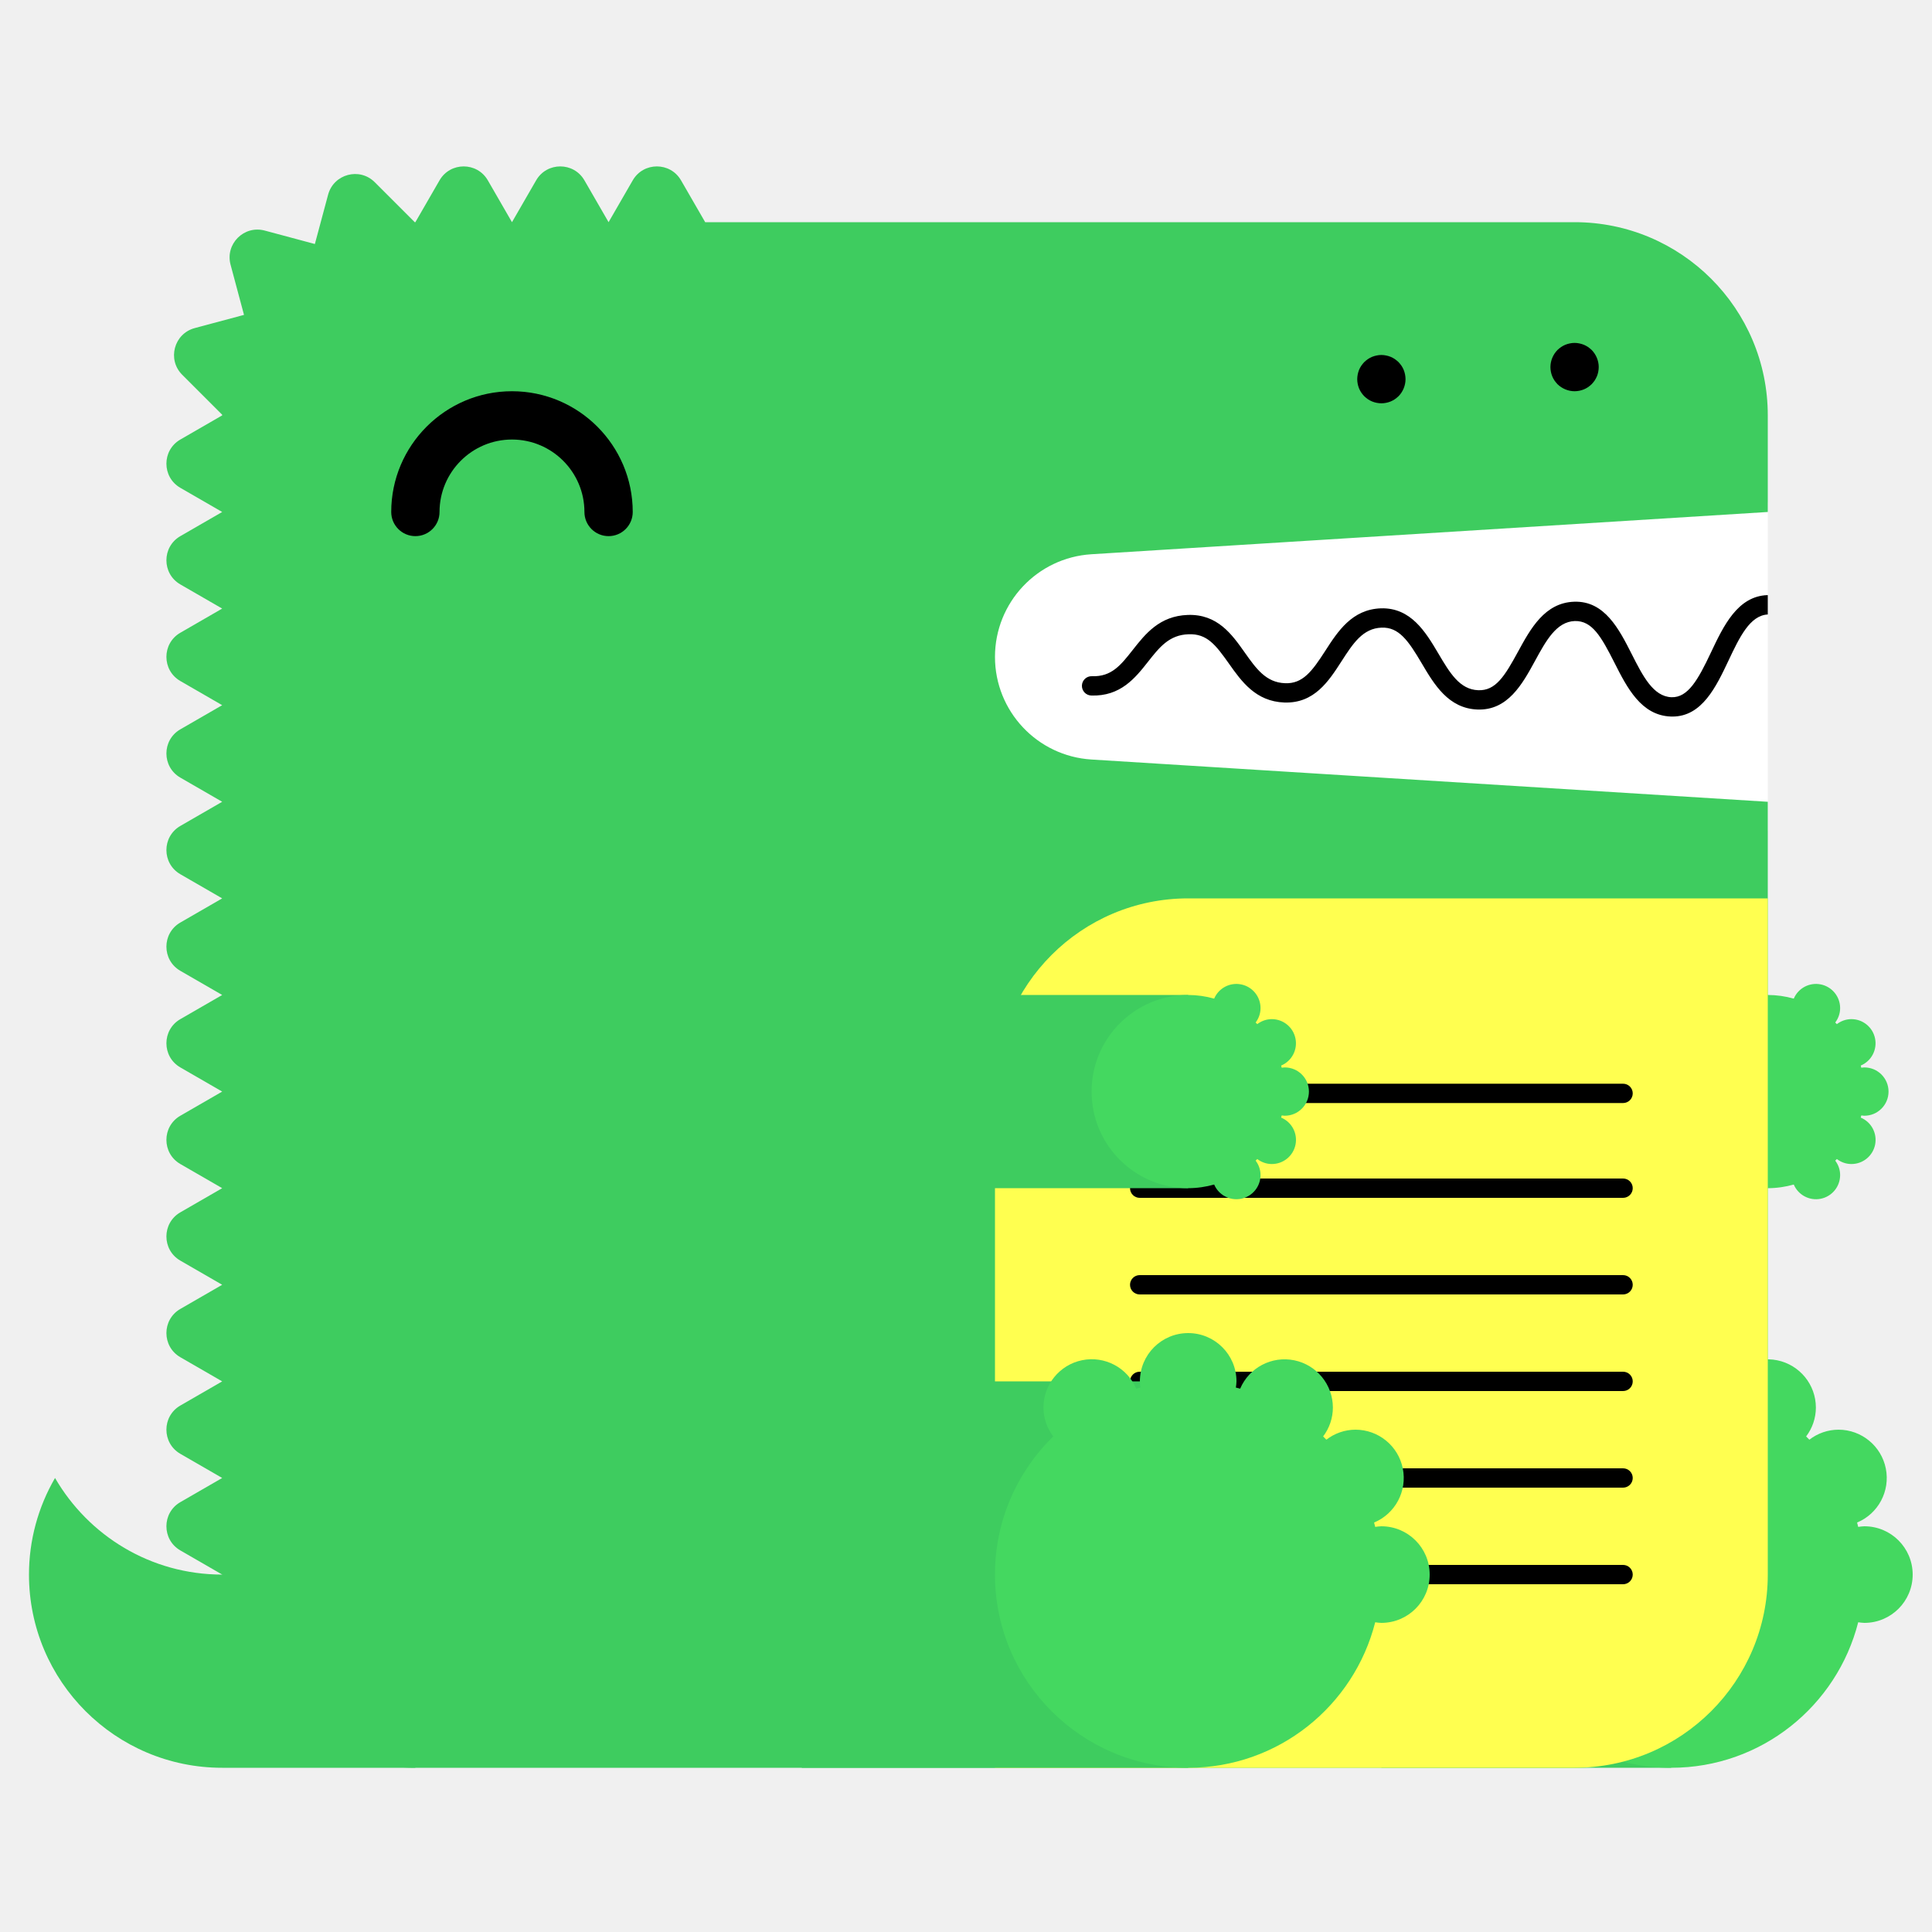
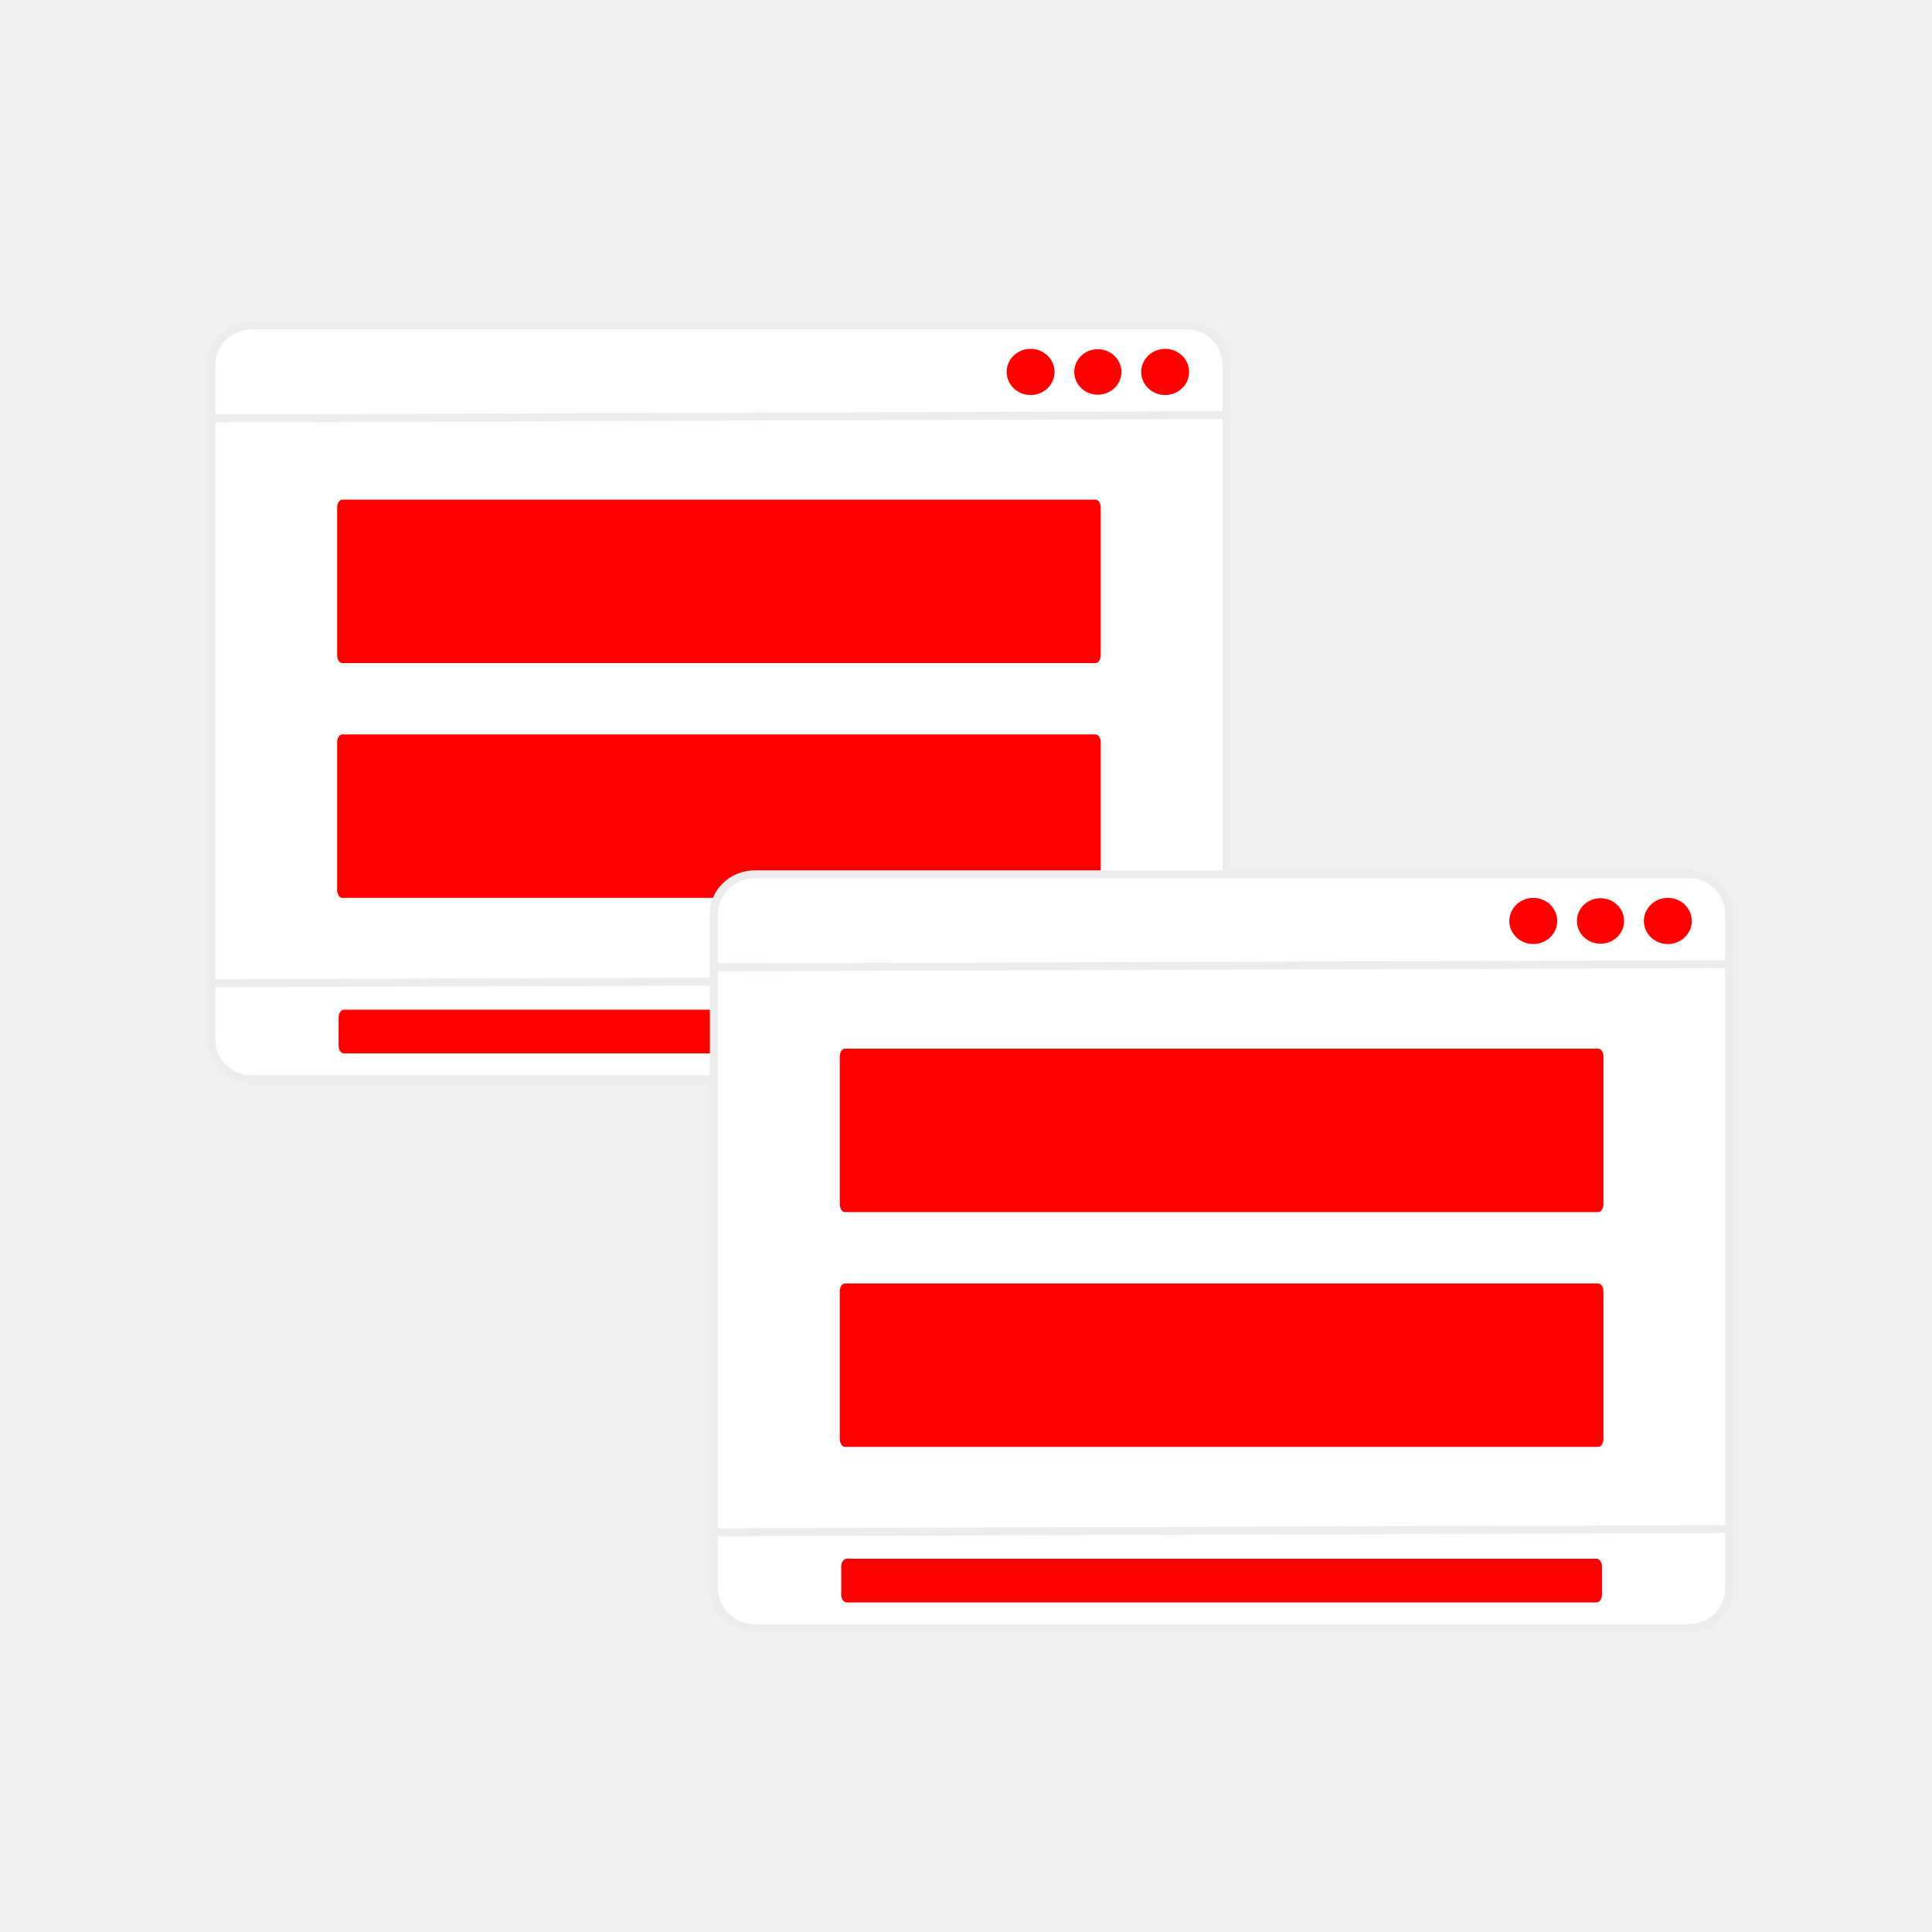
- <svg xmlns="http://www.w3.org/2000/svg" width="200" height="200" viewBox="0 0 200 200">
-   <g fill="none" fill-rule="evenodd">
-     <path fill="#FFF" d="M99 52h84v34H99z" />
-     <path d="M23 163c-7.398 0-13.843-4.027-17.303-10A19.886 19.886 0 0 0 3 163c0 11.046 8.954 20 20 20h20v-20H23z" fill="#3ECC5F" />
-     <path d="M112.98 57.376L183 53V43c0-11.046-8.954-20-20-20H73l-2.5-4.33c-1.112-1.925-3.889-1.925-5 0L63 23l-2.5-4.33c-1.111-1.925-3.889-1.925-5 0L53 23l-2.5-4.33c-1.111-1.925-3.889-1.925-5 0L43 23c-.022 0-.042.003-.065.003l-4.142-4.141c-1.57-1.571-4.252-.853-4.828 1.294l-1.369 5.104-5.192-1.392c-2.148-.575-4.111 1.389-3.535 3.536l1.39 5.193-5.102 1.367c-2.148.576-2.867 3.259-1.296 4.83l4.142 4.142c0 .021-.003.042-.003.064l-4.33 2.5c-1.925 1.111-1.925 3.889 0 5L23 53l-4.33 2.5c-1.925 1.111-1.925 3.889 0 5L23 63l-4.33 2.5c-1.925 1.111-1.925 3.889 0 5L23 73l-4.33 2.5c-1.925 1.111-1.925 3.889 0 5L23 83l-4.33 2.5c-1.925 1.111-1.925 3.889 0 5L23 93l-4.33 2.5c-1.925 1.111-1.925 3.889 0 5L23 103l-4.33 2.5c-1.925 1.111-1.925 3.889 0 5L23 113l-4.33 2.5c-1.925 1.111-1.925 3.889 0 5L23 123l-4.33 2.5c-1.925 1.111-1.925 3.889 0 5L23 133l-4.33 2.5c-1.925 1.111-1.925 3.889 0 5L23 143l-4.33 2.5c-1.925 1.111-1.925 3.889 0 5L23 153l-4.33 2.5c-1.925 1.111-1.925 3.889 0 5L23 163c0 11.046 8.954 20 20 20h120c11.046 0 20-8.954 20-20V83l-70.02-4.376A10.645 10.645 0 0 1 103 68c0-5.621 4.37-10.273 9.98-10.624" fill="#3ECC5F" />
-     <path fill="#3ECC5F" d="M143 183h30v-40h-30z" />
-     <path d="M193 158c-.219 0-.428.037-.639.064-.038-.15-.074-.301-.116-.451A5 5 0 0 0 190.32 148a4.96 4.96 0 0 0-3.016 1.036 26.531 26.531 0 0 0-.335-.336 4.955 4.955 0 0 0 1.011-2.987 5 5 0 0 0-9.599-1.959c-.148-.042-.297-.077-.445-.115.027-.211.064-.42.064-.639a5 5 0 0 0-5-5 5 5 0 0 0-5 5c0 .219.037.428.064.639-.148.038-.297.073-.445.115a4.998 4.998 0 0 0-9.599 1.959c0 1.125.384 2.151 1.011 2.987-3.717 3.632-6.031 8.693-6.031 14.3 0 11.046 8.954 20 20 20 9.339 0 17.16-6.41 19.361-15.064.211.027.42.064.639.064a5 5 0 0 0 5-5 5 5 0 0 0-5-5" fill="#44D860" />
-     <path fill="#3ECC5F" d="M153 123h30v-20h-30z" />
-     <path d="M193 115.5a2.5 2.5 0 1 0 0-5c-.109 0-.214.019-.319.032-.02-.075-.037-.15-.058-.225a2.501 2.501 0 0 0-.963-4.807c-.569 0-1.088.197-1.508.518a6.653 6.653 0 0 0-.168-.168c.314-.417.506-.931.506-1.494a2.5 2.5 0 0 0-4.8-.979A9.987 9.987 0 0 0 183 103c-5.522 0-10 4.478-10 10s4.478 10 10 10c.934 0 1.833-.138 2.69-.377a2.5 2.5 0 0 0 4.8-.979c0-.563-.192-1.077-.506-1.494.057-.055.113-.111.168-.168.42.321.939.518 1.508.518a2.5 2.5 0 0 0 .963-4.807c.021-.074.038-.15.058-.225.105.013.21.032.319.032" fill="#44D860" />
-     <path d="M63 55.5a2.5 2.5 0 0 1-2.5-2.5c0-4.136-3.364-7.5-7.5-7.5s-7.5 3.364-7.5 7.5a2.5 2.5 0 1 1-5 0c0-6.893 5.607-12.5 12.5-12.5S65.5 46.107 65.5 53a2.5 2.5 0 0 1-2.5 2.5" fill="#000" />
-     <path d="M103 183h60c11.046 0 20-8.954 20-20V93h-60c-11.046 0-20 8.954-20 20v70z" fill="#FFFF50" />
-     <path d="M168.02 124h-50.04a1 1 0 1 1 0-2h50.04a1 1 0 1 1 0 2m0 20h-50.04a1 1 0 1 1 0-2h50.04a1 1 0 1 1 0 2m0 20h-50.04a1 1 0 1 1 0-2h50.04a1 1 0 1 1 0 2m0-49.814h-50.04a1 1 0 1 1 0-2h50.04a1 1 0 1 1 0 2m0 19.814h-50.04a1 1 0 1 1 0-2h50.04a1 1 0 1 1 0 2m0 20h-50.04a1 1 0 1 1 0-2h50.04a1 1 0 1 1 0 2M183 61.611c-.012 0-.022-.006-.034-.005-3.09.105-4.552 3.196-5.842 5.923-1.346 2.85-2.387 4.703-4.093 4.647-1.889-.068-2.969-2.202-4.113-4.46-1.314-2.594-2.814-5.536-5.963-5.426-3.046.104-4.513 2.794-5.807 5.167-1.377 2.528-2.314 4.065-4.121 3.994-1.927-.07-2.951-1.805-4.136-3.813-1.321-2.236-2.848-4.75-5.936-4.664-2.994.103-4.465 2.385-5.763 4.4-1.373 2.13-2.335 3.428-4.165 3.351-1.973-.07-2.992-1.51-4.171-3.177-1.324-1.873-2.816-3.993-5.895-3.89-2.928.1-4.399 1.97-5.696 3.618-1.232 1.564-2.194 2.802-4.229 2.724a1 1 0 0 0-.072 2c3.017.101 4.545-1.8 5.872-3.487 1.177-1.496 2.193-2.787 4.193-2.855 1.926-.082 2.829 1.115 4.195 3.045 1.297 1.834 2.769 3.914 5.731 4.021 3.103.104 4.596-2.215 5.918-4.267 1.182-1.834 2.202-3.417 4.15-3.484 1.793-.067 2.769 1.35 4.145 3.681 1.297 2.197 2.766 4.686 5.787 4.796 3.125.108 4.634-2.62 5.949-5.035 1.139-2.088 2.214-4.06 4.119-4.126 1.793-.042 2.728 1.595 4.111 4.33 1.292 2.553 2.757 5.445 5.825 5.556l.169.003c3.064 0 4.518-3.075 5.805-5.794 1.139-2.41 2.217-4.68 4.067-4.773v-2z" fill="#000" />
-     <path fill="#3ECC5F" d="M83 183h40v-40H83z" />
-     <path d="M143 158c-.219 0-.428.037-.639.064-.038-.15-.074-.301-.116-.451A5 5 0 0 0 140.32 148a4.96 4.96 0 0 0-3.016 1.036 26.531 26.531 0 0 0-.335-.336 4.955 4.955 0 0 0 1.011-2.987 5 5 0 0 0-9.599-1.959c-.148-.042-.297-.077-.445-.115.027-.211.064-.42.064-.639a5 5 0 0 0-5-5 5 5 0 0 0-5 5c0 .219.037.428.064.639-.148.038-.297.073-.445.115a4.998 4.998 0 0 0-9.599 1.959c0 1.125.384 2.151 1.011 2.987-3.717 3.632-6.031 8.693-6.031 14.3 0 11.046 8.954 20 20 20 9.339 0 17.16-6.41 19.361-15.064.211.027.42.064.639.064a5 5 0 0 0 5-5 5 5 0 0 0-5-5" fill="#44D860" />
-     <path fill="#3ECC5F" d="M83 123h40v-20H83z" />
-     <path d="M133 115.5a2.5 2.5 0 1 0 0-5c-.109 0-.214.019-.319.032-.02-.075-.037-.15-.058-.225a2.501 2.501 0 0 0-.963-4.807c-.569 0-1.088.197-1.508.518a6.653 6.653 0 0 0-.168-.168c.314-.417.506-.931.506-1.494a2.5 2.5 0 0 0-4.8-.979A9.987 9.987 0 0 0 123 103c-5.522 0-10 4.478-10 10s4.478 10 10 10c.934 0 1.833-.138 2.69-.377a2.5 2.5 0 0 0 4.8-.979c0-.563-.192-1.077-.506-1.494.057-.055.113-.111.168-.168.42.321.939.518 1.508.518a2.5 2.5 0 0 0 .963-4.807c.021-.074.038-.15.058-.225.105.013.21.032.319.032" fill="#44D860" />
-     <path d="M143 41.75c-.16 0-.33-.02-.49-.05a2.52 2.52 0 0 1-.47-.14c-.15-.06-.29-.14-.431-.23-.13-.09-.259-.2-.38-.31-.109-.12-.219-.24-.309-.38s-.17-.28-.231-.43a2.619 2.619 0 0 1-.189-.96c0-.16.02-.33.05-.49.03-.16.08-.31.139-.47.061-.15.141-.29.231-.43.09-.13.2-.26.309-.38.121-.11.25-.22.38-.31.141-.09.281-.17.431-.23.149-.06.31-.11.47-.14.32-.07.65-.07.98 0 .159.03.32.08.47.14.149.06.29.14.43.23.13.09.259.2.38.31.11.12.22.25.31.38.09.14.17.28.23.43.06.16.11.31.14.47.029.16.05.33.05.49 0 .66-.271 1.31-.73 1.77-.121.11-.25.22-.38.31-.14.09-.281.17-.43.23a2.565 2.565 0 0 1-.96.19m20-1.25c-.66 0-1.3-.27-1.771-.73a3.802 3.802 0 0 1-.309-.38c-.09-.14-.17-.28-.231-.43a2.619 2.619 0 0 1-.189-.96c0-.66.27-1.3.729-1.77.121-.11.25-.22.38-.31.141-.09.281-.17.431-.23.149-.06.31-.11.47-.14.32-.07.66-.07.98 0 .159.03.32.08.47.14.149.06.29.14.43.23.13.09.259.2.38.31.459.47.73 1.11.73 1.77 0 .16-.021.33-.05.49-.03.16-.08.32-.14.47-.07.15-.14.29-.23.43-.09.13-.2.26-.31.38-.121.11-.25.22-.38.31-.14.09-.281.17-.43.23a2.565 2.565 0 0 1-.96.19" fill="#000" />
+ <svg xmlns="http://www.w3.org/2000/svg" id="eJ5eaxShKpf1" viewBox="0 0 300 300" shape-rendering="geometricPrecision" text-rendering="geometricPrecision">
+   <g transform="matrix(1.270372 0 0 1.224188-79.14621-74.58726)">
+     <rect width="124.103" height="95.632" rx="5" ry="5" transform="translate(88.12689 102.184)" fill="#fff" stroke="#ececec" />
+     <line x1="-62.051" y1="0.206" x2="62.051" y2="-0.206" transform="translate(150 113.7877)" fill="none" stroke="#ececec" />
+     <rect width="141.505" height="5.546" rx="1" ry="1" transform="matrix(.657095 0 0 1 103.6871 189.0021)" fill="red" stroke-width="0" />
+     <line x1="-62.051" y1="0.206" x2="62.051" y2="-0.206" transform="translate(150 185.4404)" fill="none" stroke="#ececec" />
+     <ellipse rx="30" ry="30" transform="matrix(.097575 0 0 0.097575 188.275 108.1061)" fill="red" stroke-width="0" />
+     <ellipse rx="30" ry="30" transform="matrix(.097575 0 0 0.097575 204.7219 108.1061)" fill="red" stroke-width="0" />
+     <ellipse rx="30" ry="30" transform="matrix(.097575 0 0 0.097575 196.491 108.1061)" fill="red" stroke="#ececec" />
+     <rect width="146.472" height="20.731" rx="1" ry="1" transform="matrix(.637246 0 0 1 103.5089 124.3049)" fill="red" stroke-width="0" />
+     <rect width="146.472" height="20.731" rx="1" ry="1" transform="matrix(.637246 0 0 1 103.5089 154.0843)" fill="red" stroke-width="0" />
+   </g>
+   <g transform="matrix(1.270372 0 0 1.224188-1.091494 10.66429)">
+     <rect width="124.103" height="95.632" rx="5" ry="5" transform="translate(88.12689 102.184)" fill="#fff" stroke="#ececec" />
+     <line x1="-62.051" y1="0.206" x2="62.051" y2="-0.206" transform="translate(150 113.7877)" fill="none" stroke="#ececec" />
+     <rect width="141.505" height="5.546" rx="1" ry="1" transform="matrix(.657095 0 0 1 103.6871 189.0021)" fill="red" stroke-width="0" />
+     <line x1="-62.051" y1="0.206" x2="62.051" y2="-0.206" transform="translate(150 185.4404)" fill="none" stroke="#ececec" />
+     <ellipse rx="30" ry="30" transform="matrix(.097575 0 0 0.097575 188.275 108.1061)" fill="red" stroke-width="0" />
+     <ellipse rx="30" ry="30" transform="matrix(.097575 0 0 0.097575 204.7219 108.1061)" fill="red" stroke-width="0" />
+     <ellipse rx="30" ry="30" transform="matrix(.097575 0 0 0.097575 196.491 108.1061)" fill="red" stroke="#ececec" />
+     <rect width="146.472" height="20.731" rx="1" ry="1" transform="matrix(.637246 0 0 1 103.5089 124.3049)" fill="red" stroke-width="0" />
+     <rect width="146.472" height="20.731" rx="1" ry="1" transform="matrix(.637246 0 0 1 103.5089 154.0843)" fill="red" stroke-width="0" />
  </g>
</svg>
